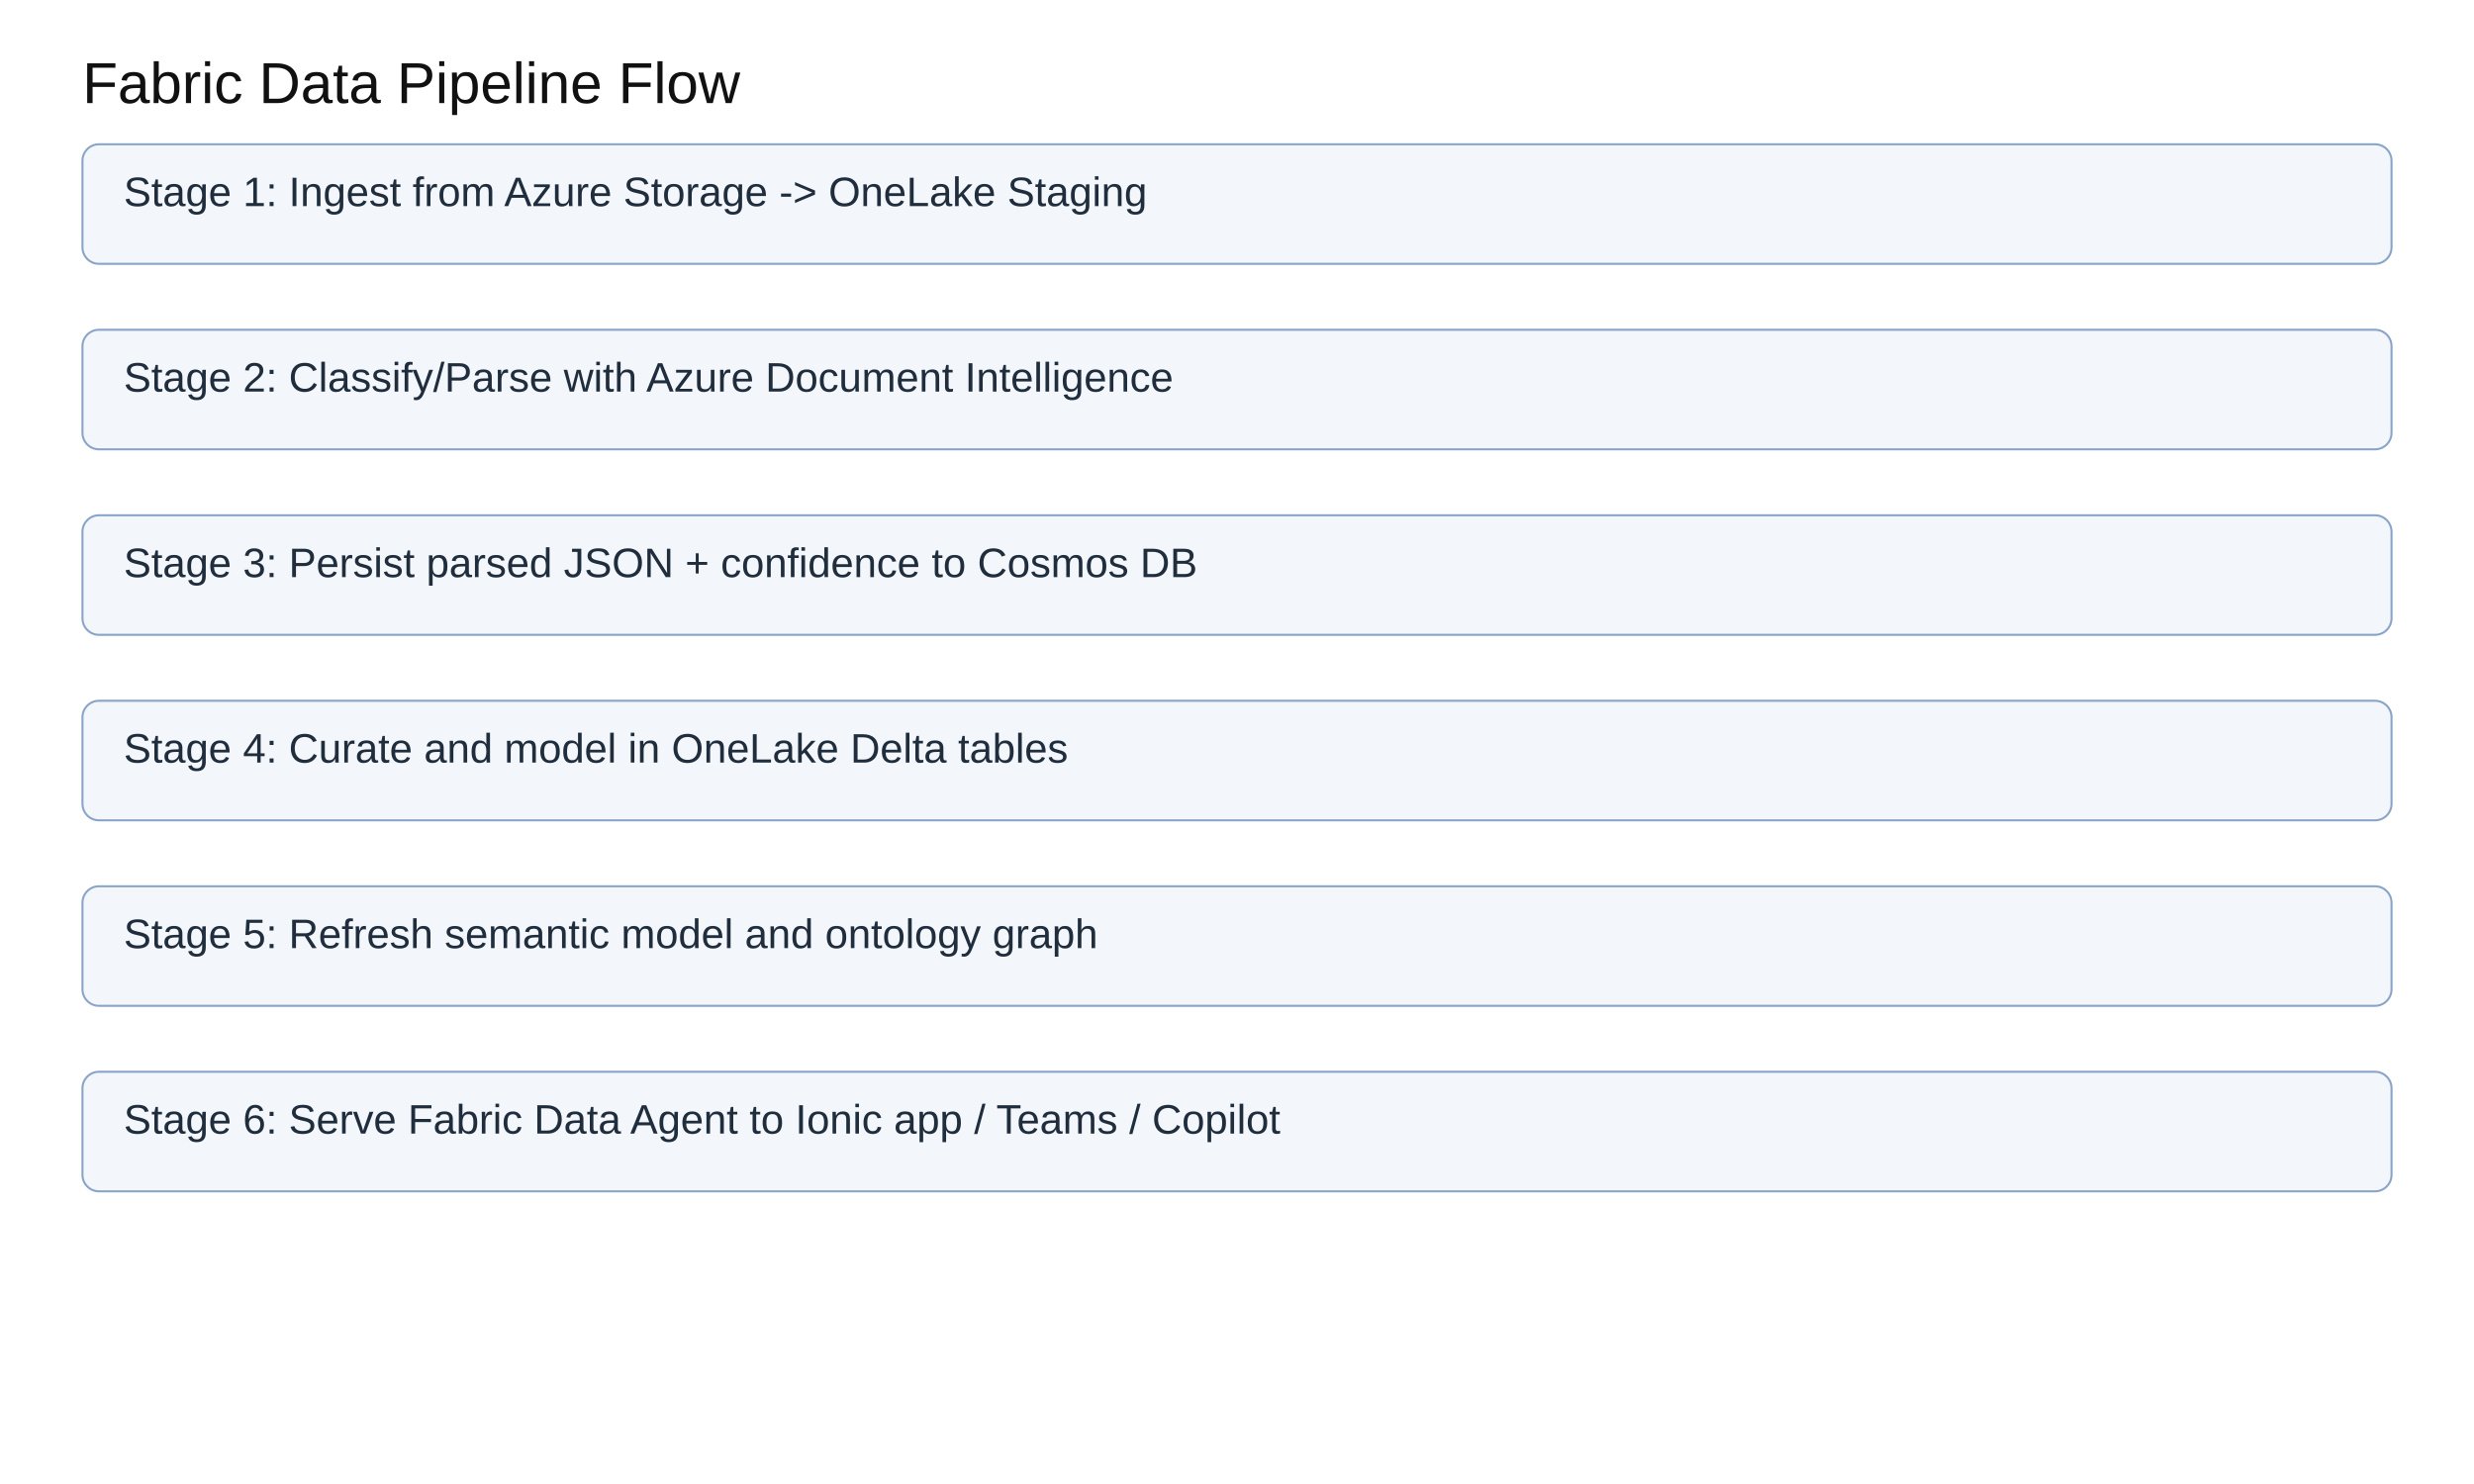
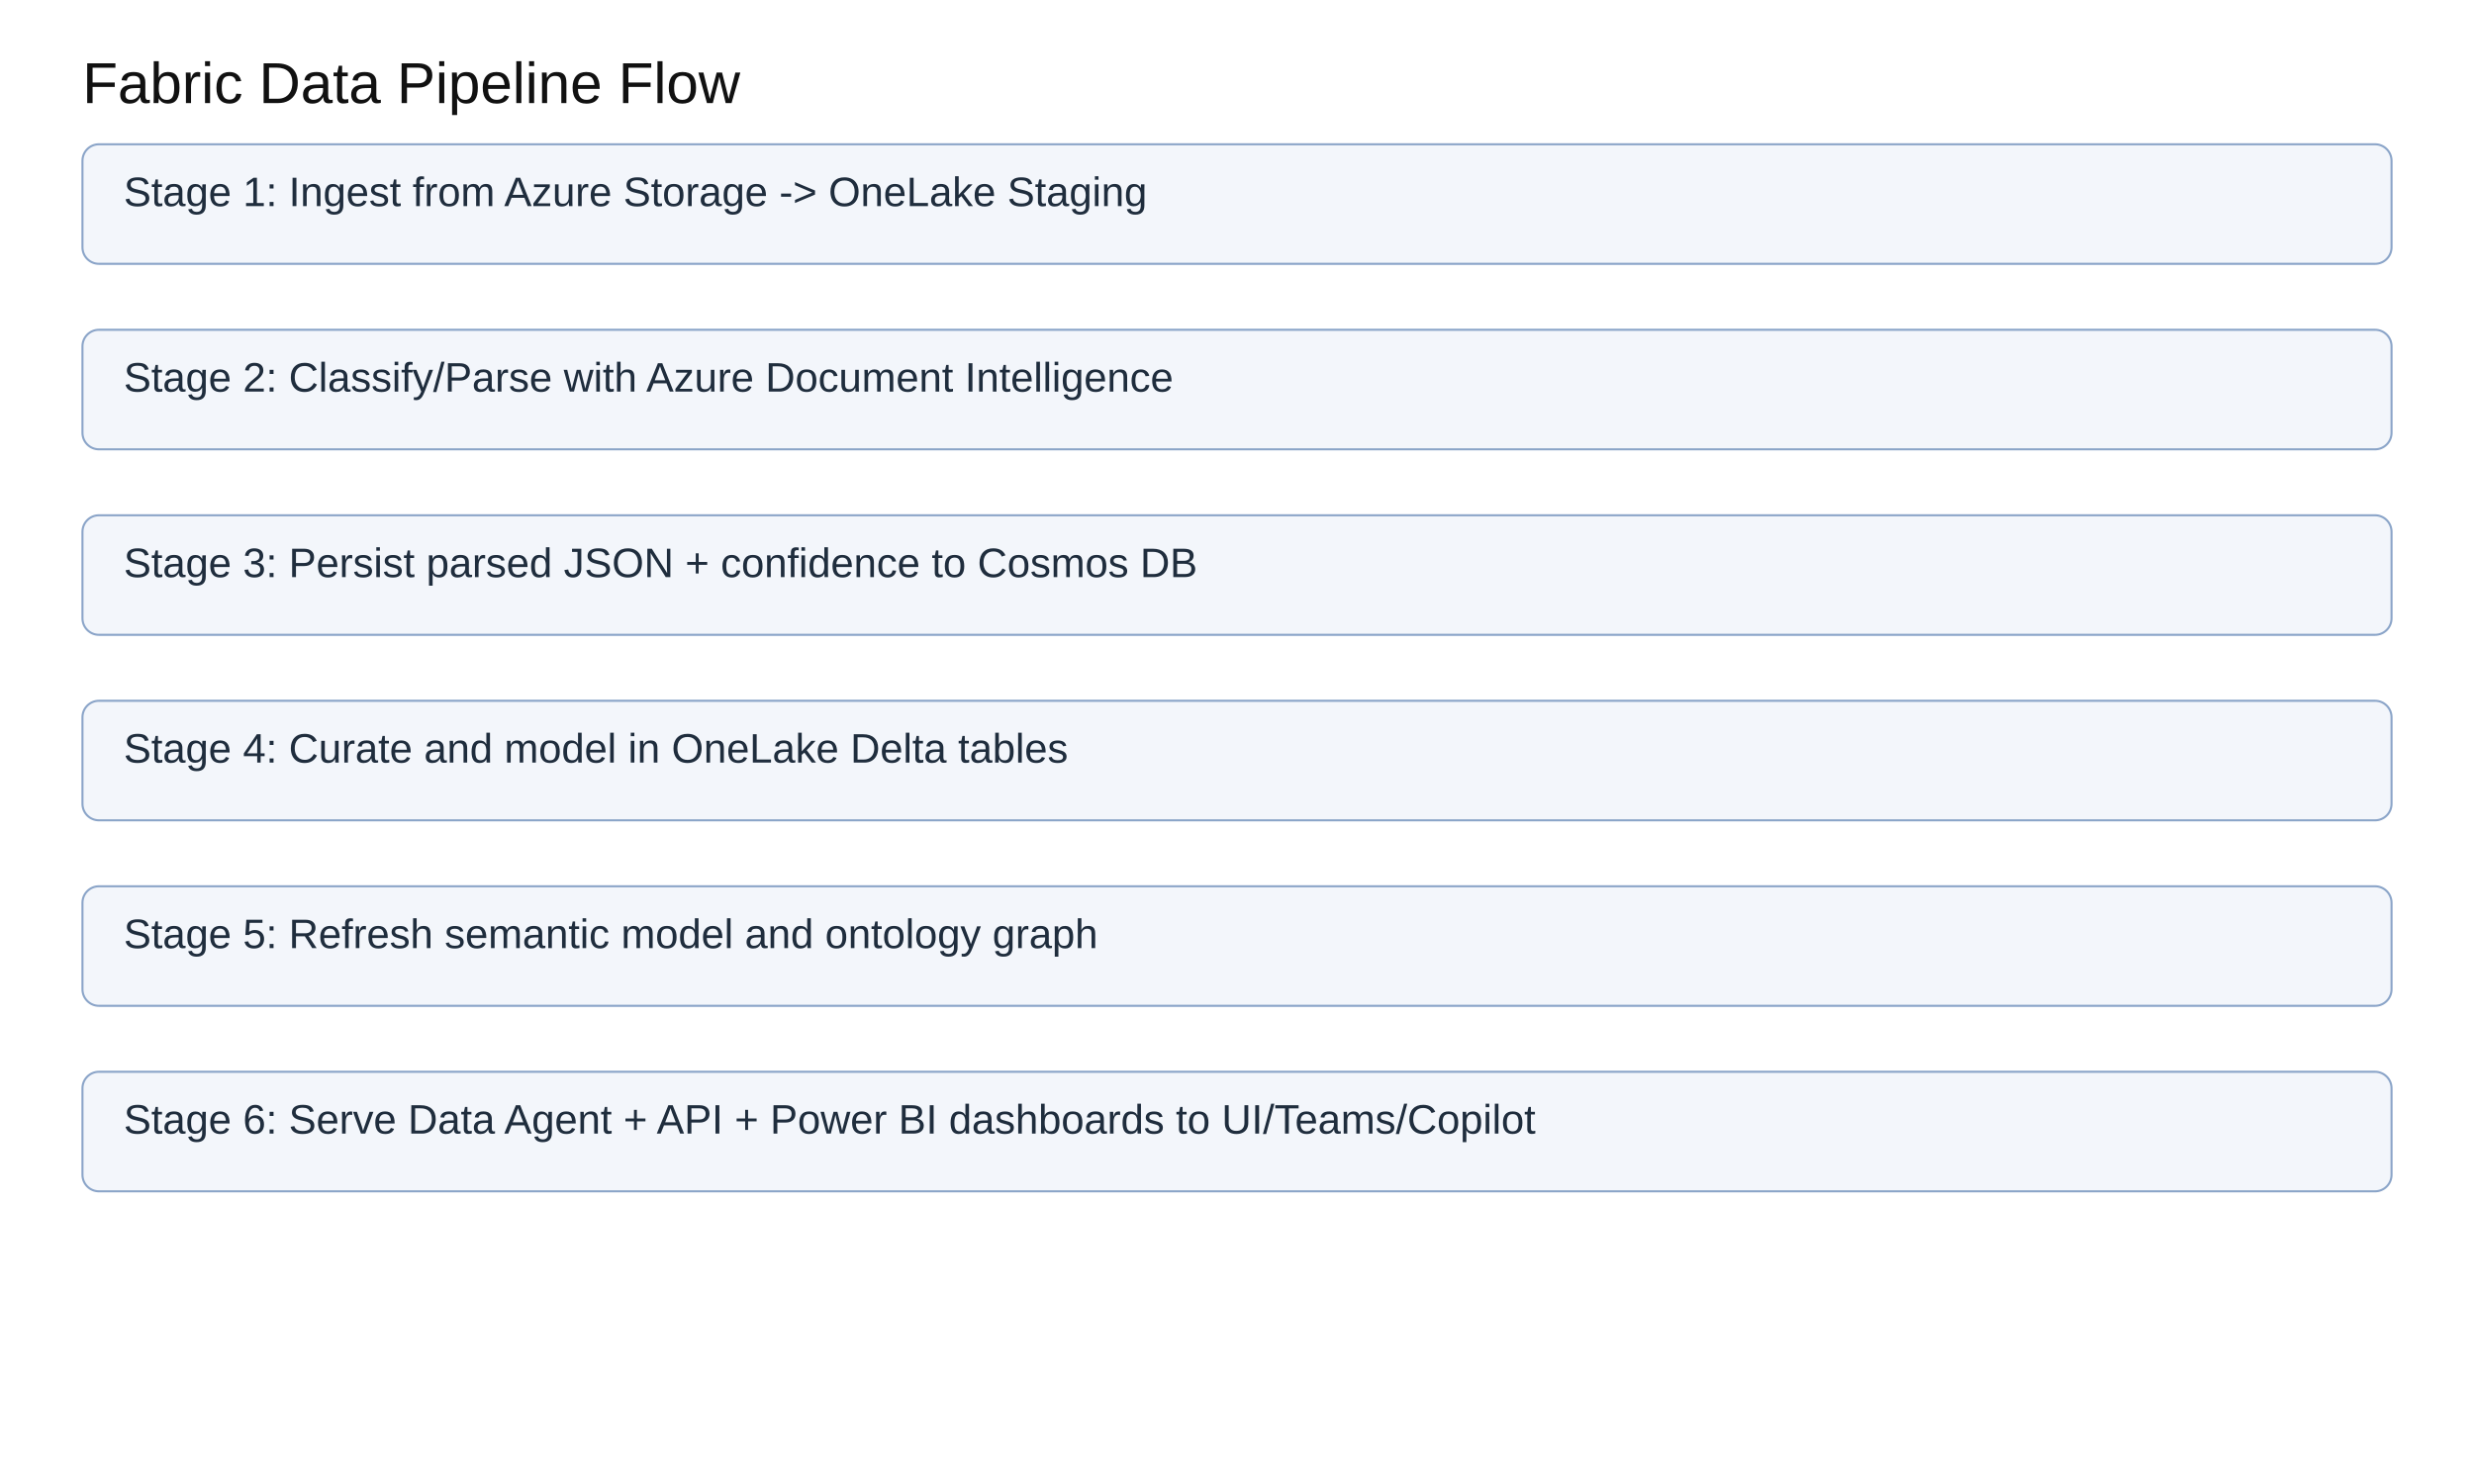
<svg xmlns="http://www.w3.org/2000/svg" width="1200" height="720">
  <rect width="1200" height="720" fill="white" />
  <text x="40" y="50" font-size="28" font-family="Arial" fill="#111">Fabric Data Pipeline Flow</text>
  <rect x="40" y="70" width="1120" height="58" fill="#f3f6fb" stroke="#8aa4c8" rx="8" />
  <text x="60" y="100" font-size="20" font-family="Arial" fill="#1f2d3d">Stage 1: Ingest from Azure Storage -&gt; OneLake Staging</text>
  <rect x="40" y="160" width="1120" height="58" fill="#f3f6fb" stroke="#8aa4c8" rx="8" />
  <text x="60" y="190" font-size="20" font-family="Arial" fill="#1f2d3d">Stage 2: Classify/Parse with Azure Document Intelligence</text>
  <rect x="40" y="250" width="1120" height="58" fill="#f3f6fb" stroke="#8aa4c8" rx="8" />
  <text x="60" y="280" font-size="20" font-family="Arial" fill="#1f2d3d">Stage 3: Persist parsed JSON + confidence to Cosmos DB</text>
  <rect x="40" y="340" width="1120" height="58" fill="#f3f6fb" stroke="#8aa4c8" rx="8" />
  <text x="60" y="370" font-size="20" font-family="Arial" fill="#1f2d3d">Stage 4: Curate and model in OneLake Delta tables</text>
  <rect x="40" y="430" width="1120" height="58" fill="#f3f6fb" stroke="#8aa4c8" rx="8" />
  <text x="60" y="460" font-size="20" font-family="Arial" fill="#1f2d3d">Stage 5: Refresh semantic model and ontology graph</text>
  <rect x="40" y="520" width="1120" height="58" fill="#f3f6fb" stroke="#8aa4c8" rx="8" />
-   <text x="60" y="550" font-size="20" font-family="Arial" fill="#1f2d3d">Stage 6: Serve Fabric Data Agent to Ionic app / Teams / Copilot</text>
+   <text x="60" y="550" font-size="20" font-family="Arial" fill="#1f2d3d">Stage 6: Serve Data Agent + API + Power BI dashboards to UI/Teams/Copilot</text>
</svg>
